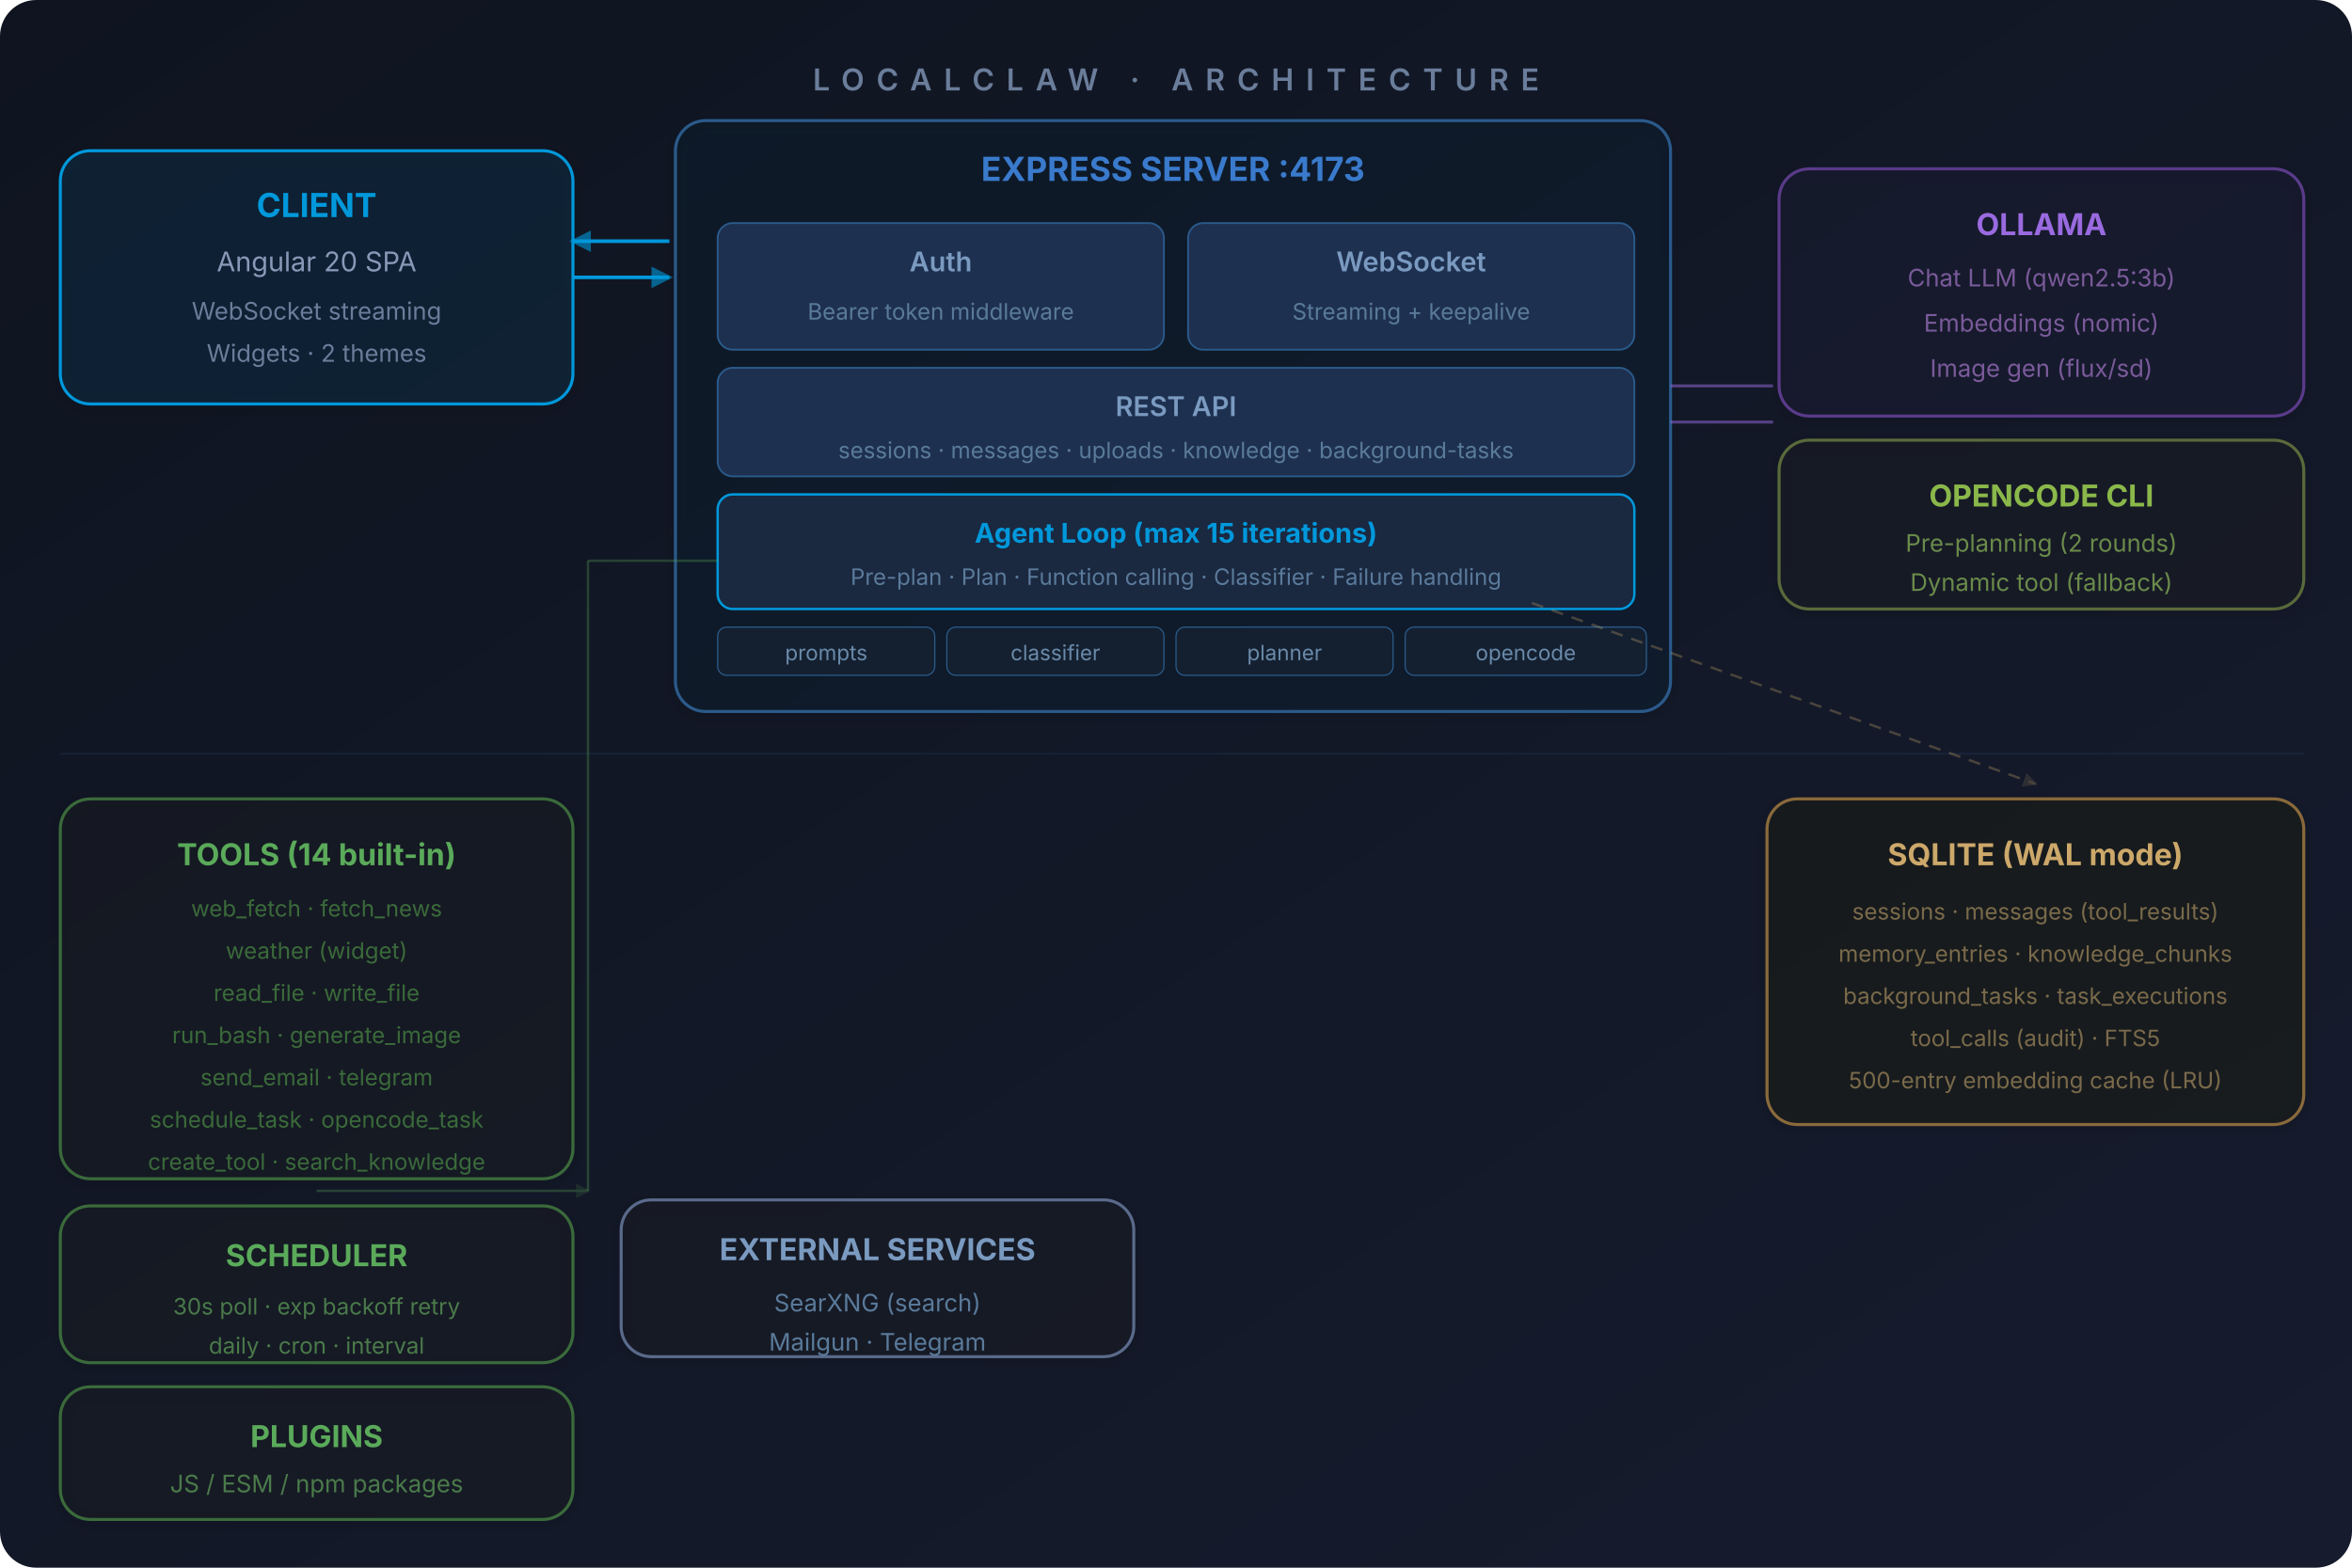
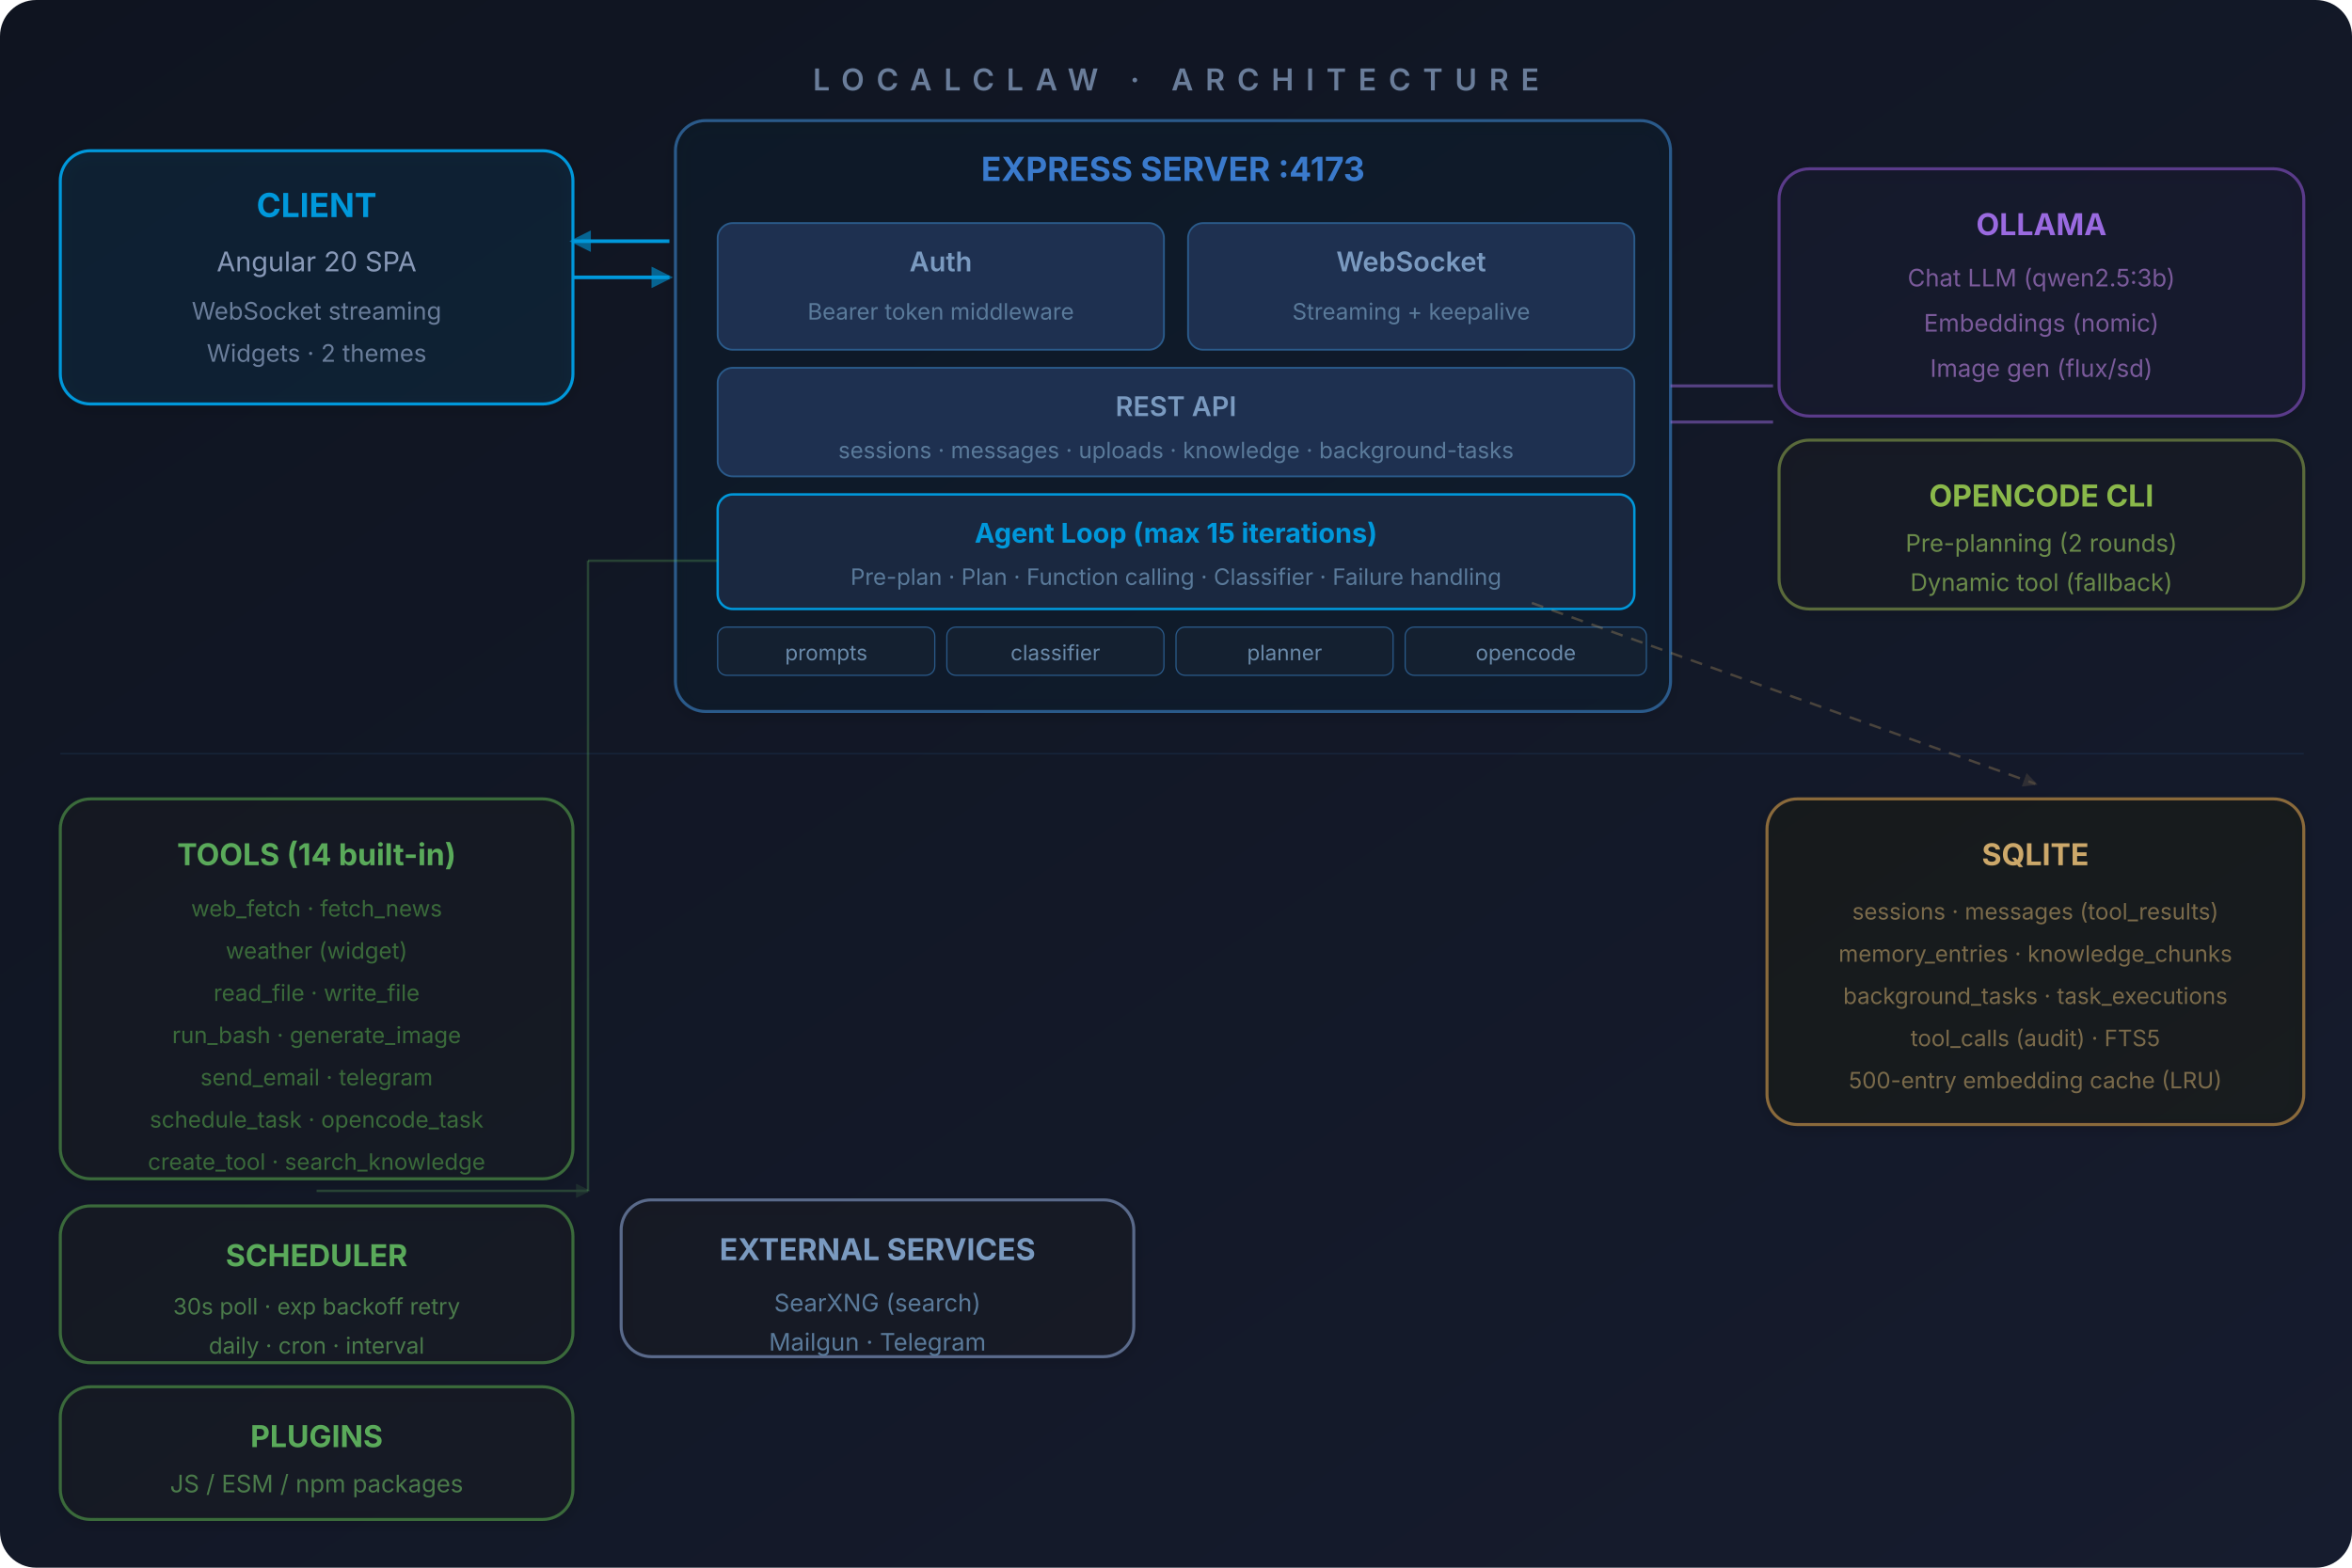
<svg xmlns="http://www.w3.org/2000/svg" viewBox="0 0 780 520" font-family="system-ui, -apple-system, sans-serif">
  <defs>
    <linearGradient id="bg" x1="0" y1="0" x2="1" y2="1">
      <stop offset="0%" stop-color="#0f1420" />
      <stop offset="100%" stop-color="#161c2e" />
    </linearGradient>
    <filter id="sh">
      <feDropShadow dx="0" dy="1" stdDeviation="2" flood-color="#000" flood-opacity="0.3" />
    </filter>
    <marker id="ar" markerWidth="6" markerHeight="6" refX="5" refY="3" orient="auto">
      <path d="M0,0 L6,3 L0,6 Z" fill="#0098db" opacity="0.6" />
    </marker>
    <marker id="ag" markerWidth="6" markerHeight="6" refX="5" refY="3" orient="auto">
      <path d="M0,0 L6,3 L0,6 Z" fill="#5aaa5a" opacity="0.5" />
    </marker>
    <marker id="ap" markerWidth="6" markerHeight="6" refX="5" refY="3" orient="auto">
      <path d="M0,0 L6,3 L0,6 Z" fill="#9a6ae0" opacity="0.5" />
    </marker>
    <marker id="ad" markerWidth="6" markerHeight="6" refX="5" refY="3" orient="auto">
      <path d="M0,0 L6,3 L0,6 Z" fill="#cca86a" opacity="0.5" />
    </marker>
  </defs>
  <rect width="780" height="520" rx="12" fill="url(#bg)" />
  <text x="390" y="30" text-anchor="middle" fill="#6a7d9a" font-size="10" font-weight="600" letter-spacing="4">LOCALCLAW · ARCHITECTURE</text>
  <rect x="20" y="50" width="170" height="84" rx="10" fill="#0098db" fill-opacity="0.08" stroke="#0098db" stroke-width="1" filter="url(#sh)" />
  <text x="105" y="72" text-anchor="middle" fill="#0098db" font-size="11" font-weight="700">CLIENT</text>
  <text x="105" y="90" text-anchor="middle" fill="#8899b8" font-size="9">Angular 20 SPA</text>
  <text x="105" y="106" text-anchor="middle" fill="#6a7d9a" font-size="8">WebSocket streaming</text>
  <text x="105" y="120" text-anchor="middle" fill="#6a7d9a" font-size="8">Widgets · 2 themes</text>
  <line x1="190" y1="92" x2="222" y2="92" stroke="#0098db" stroke-width="1.2" marker-end="url(#ar)" />
  <line x1="222" y1="80" x2="190" y2="80" stroke="#0098db" stroke-width="1.2" marker-end="url(#ar)" />
  <rect x="224" y="40" width="330" height="196" rx="10" fill="#1a2845" fill-opacity="0.15" stroke="#2a5a8a" stroke-width="1" filter="url(#sh)" />
  <text x="389" y="60" text-anchor="middle" fill="#3a7acc" font-size="11" font-weight="700">EXPRESS SERVER  :4173</text>
  <rect x="238" y="74" width="148" height="42" rx="5" fill="#1e3050" stroke="#2a5a8a" stroke-width="0.6" />
  <text x="312" y="90" text-anchor="middle" fill="#7a9ac0" font-size="9" font-weight="600">Auth</text>
  <text x="312" y="106" text-anchor="middle" fill="#5a7a9a" font-size="7.5">Bearer token middleware</text>
  <rect x="394" y="74" width="148" height="42" rx="5" fill="#1e3050" stroke="#2a5a8a" stroke-width="0.6" />
  <text x="468" y="90" text-anchor="middle" fill="#7a9ac0" font-size="9" font-weight="600">WebSocket</text>
  <text x="468" y="106" text-anchor="middle" fill="#5a7a9a" font-size="7.5">Streaming + keepalive</text>
  <rect x="238" y="122" width="304" height="36" rx="5" fill="#1e3050" stroke="#2a5a8a" stroke-width="0.6" />
  <text x="390" y="138" text-anchor="middle" fill="#7a9ac0" font-size="9" font-weight="600">REST API</text>
  <text x="390" y="152" text-anchor="middle" fill="#5a7a9a" font-size="7.5">sessions · messages · uploads · knowledge · background-tasks</text>
  <rect x="238" y="164" width="304" height="38" rx="5" fill="#1a2840" stroke="#0098db" stroke-width="0.8" />
  <text x="390" y="180" text-anchor="middle" fill="#0098db" font-size="9" font-weight="700">Agent Loop  (max 15 iterations)</text>
  <text x="390" y="194" text-anchor="middle" fill="#5a7a9a" font-size="7.5">Pre-plan · Plan · Function calling · Classifier · Failure handling</text>
  <rect x="238" y="208" width="72" height="16" rx="3" fill="#142030" stroke="#2a5a8a" stroke-width="0.4" />
  <text x="274" y="219" text-anchor="middle" fill="#6a8aaa" font-size="7">prompts</text>
  <rect x="314" y="208" width="72" height="16" rx="3" fill="#142030" stroke="#2a5a8a" stroke-width="0.4" />
  <text x="350" y="219" text-anchor="middle" fill="#6a8aaa" font-size="7">classifier</text>
  <rect x="390" y="208" width="72" height="16" rx="3" fill="#142030" stroke="#2a5a8a" stroke-width="0.4" />
  <text x="426" y="219" text-anchor="middle" fill="#6a8aaa" font-size="7">planner</text>
  <rect x="466" y="208" width="80" height="16" rx="3" fill="#142030" stroke="#2a5a8a" stroke-width="0.4" />
  <text x="506" y="219" text-anchor="middle" fill="#6a8aaa" font-size="7">opencode</text>
  <line x1="554" y1="140" x2="588" y2="140" stroke="#9a6ae0" stroke-width="1" opacity="0.5" />
  <line x1="588" y1="128" x2="554" y2="128" stroke="#9a6ae0" stroke-width="1" opacity="0.5" />
  <text x="571" y="138" text-anchor="middle" fill="#9a6ae0" font-size="6" opacity="0.4" />
  <rect x="590" y="56" width="174" height="82" rx="10" fill="#2a1a3a" fill-opacity="0.25" stroke="#5a3a8a" stroke-width="1" filter="url(#sh)" />
  <text x="677" y="78" text-anchor="middle" fill="#9a6ae0" font-size="10" font-weight="700">OLLAMA</text>
  <text x="677" y="95" text-anchor="middle" fill="#7a5a9a" font-size="8">Chat LLM   (qwen2.5:3b)</text>
  <text x="677" y="110" text-anchor="middle" fill="#7a5a9a" font-size="8">Embeddings (nomic)</text>
  <text x="677" y="125" text-anchor="middle" fill="#7a5a9a" font-size="8">Image gen  (flux/sd)</text>
  <rect x="590" y="146" width="174" height="56" rx="10" fill="#1a2a1a" fill-opacity="0.25" stroke="#5a6a3a" stroke-width="1" filter="url(#sh)" />
  <text x="677" y="168" text-anchor="middle" fill="#8ab84a" font-size="10" font-weight="700">OPENCODE  CLI</text>
  <text x="677" y="183" text-anchor="middle" fill="#6a8a4a" font-size="8">Pre-planning (2 rounds)</text>
  <text x="677" y="196" text-anchor="middle" fill="#6a8a4a" font-size="8">Dynamic tool (fallback)</text>
  <line x1="20" y1="250" x2="764" y2="250" stroke="#2a5a8a" stroke-width="0.5" opacity="0.2" />
  <rect x="20" y="265" width="170" height="126" rx="10" fill="#1a2a1a" fill-opacity="0.25" stroke="#3a6a3a" stroke-width="1" filter="url(#sh)" />
  <text x="105" y="287" text-anchor="middle" fill="#5aaa5a" font-size="10" font-weight="700">TOOLS (14 built-in)</text>
  <text x="105" y="304" text-anchor="middle" fill="#3a6a3a" font-size="7.5">web_fetch · fetch_news</text>
  <text x="105" y="318" text-anchor="middle" fill="#3a6a3a" font-size="7.5">weather (widget)</text>
  <text x="105" y="332" text-anchor="middle" fill="#3a6a3a" font-size="7.5">read_file · write_file</text>
  <text x="105" y="346" text-anchor="middle" fill="#3a6a3a" font-size="7.5">run_bash · generate_image</text>
  <text x="105" y="360" text-anchor="middle" fill="#3a6a3a" font-size="7.5">send_email · telegram</text>
  <text x="105" y="374" text-anchor="middle" fill="#3a6a3a" font-size="7.5">schedule_task · opencode_task</text>
  <text x="105" y="388" text-anchor="middle" fill="#3a6a3a" font-size="7.5">create_tool · search_knowledge</text>
  <rect x="20" y="400" width="170" height="52" rx="10" fill="#1a2a1a" fill-opacity="0.25" stroke="#3a6a3a" stroke-width="1" filter="url(#sh)" />
  <text x="105" y="420" text-anchor="middle" fill="#5aaa5a" font-size="10" font-weight="700">SCHEDULER</text>
  <text x="105" y="436" text-anchor="middle" fill="#4a7a4a" font-size="7.5">30s poll · exp backoff retry</text>
  <text x="105" y="449" text-anchor="middle" fill="#4a7a4a" font-size="7.5">daily · cron · interval</text>
  <rect x="20" y="460" width="170" height="44" rx="10" fill="#1a2a1a" fill-opacity="0.25" stroke="#3a6a3a" stroke-width="1" filter="url(#sh)" />
  <text x="105" y="480" text-anchor="middle" fill="#5aaa5a" font-size="10" font-weight="700">PLUGINS</text>
  <text x="105" y="495" text-anchor="middle" fill="#4a7a4a" font-size="8">JS / ESM / npm packages</text>
  <rect x="206" y="398" width="170" height="52" rx="10" fill="#1a1a2a" fill-opacity="0.25" stroke="#5a6a8a" stroke-width="1" filter="url(#sh)" />
  <text x="291" y="418" text-anchor="middle" fill="#7a9ac0" font-size="10" font-weight="700">EXTERNAL SERVICES</text>
  <text x="291" y="435" text-anchor="middle" fill="#5a7a9a" font-size="8">SearXNG (search)</text>
  <text x="291" y="448" text-anchor="middle" fill="#5a7a9a" font-size="8">Mailgun · Telegram</text>
  <rect x="586" y="265" width="178" height="108" rx="10" fill="#2a1a10" fill-opacity="0.25" stroke="#8a6a3a" stroke-width="1" filter="url(#sh)" />
-   <text x="675" y="287" text-anchor="middle" fill="#cca86a" font-size="10" font-weight="700">SQLITE  (WAL mode)</text>
+   <text x="675" y="287" text-anchor="middle" fill="#cca86a" font-size="10" font-weight="700">SQLITE</text>
  <text x="675" y="305" text-anchor="middle" fill="#7a6a4a" font-size="7.5">sessions · messages (tool_results)</text>
  <text x="675" y="319" text-anchor="middle" fill="#7a6a4a" font-size="7.5">memory_entries · knowledge_chunks</text>
  <text x="675" y="333" text-anchor="middle" fill="#7a6a4a" font-size="7.5">background_tasks · task_executions</text>
  <text x="675" y="347" text-anchor="middle" fill="#7a6a4a" font-size="7.5">tool_calls (audit) · FTS5</text>
  <text x="675" y="361" text-anchor="middle" fill="#7a6a4a" font-size="7.5">500-entry embedding cache (LRU)</text>
  <line x1="508" y1="200" x2="675" y2="260" stroke="#cca86a" stroke-width="0.8" opacity="0.3" marker-end="url(#ad)" stroke-dasharray="4,3" />
  <line x1="238" y1="186" x2="195" y2="186" stroke="#5aaa5a" stroke-width="0.8" opacity="0.3" />
  <line x1="195" y1="186" x2="195" y2="395" stroke="#5aaa5a" stroke-width="0.8" opacity="0.3" />
  <line x1="105" y1="395" x2="195" y2="395" stroke="#5aaa5a" stroke-width="0.8" opacity="0.3" marker-end="url(#ag)" />
</svg>
